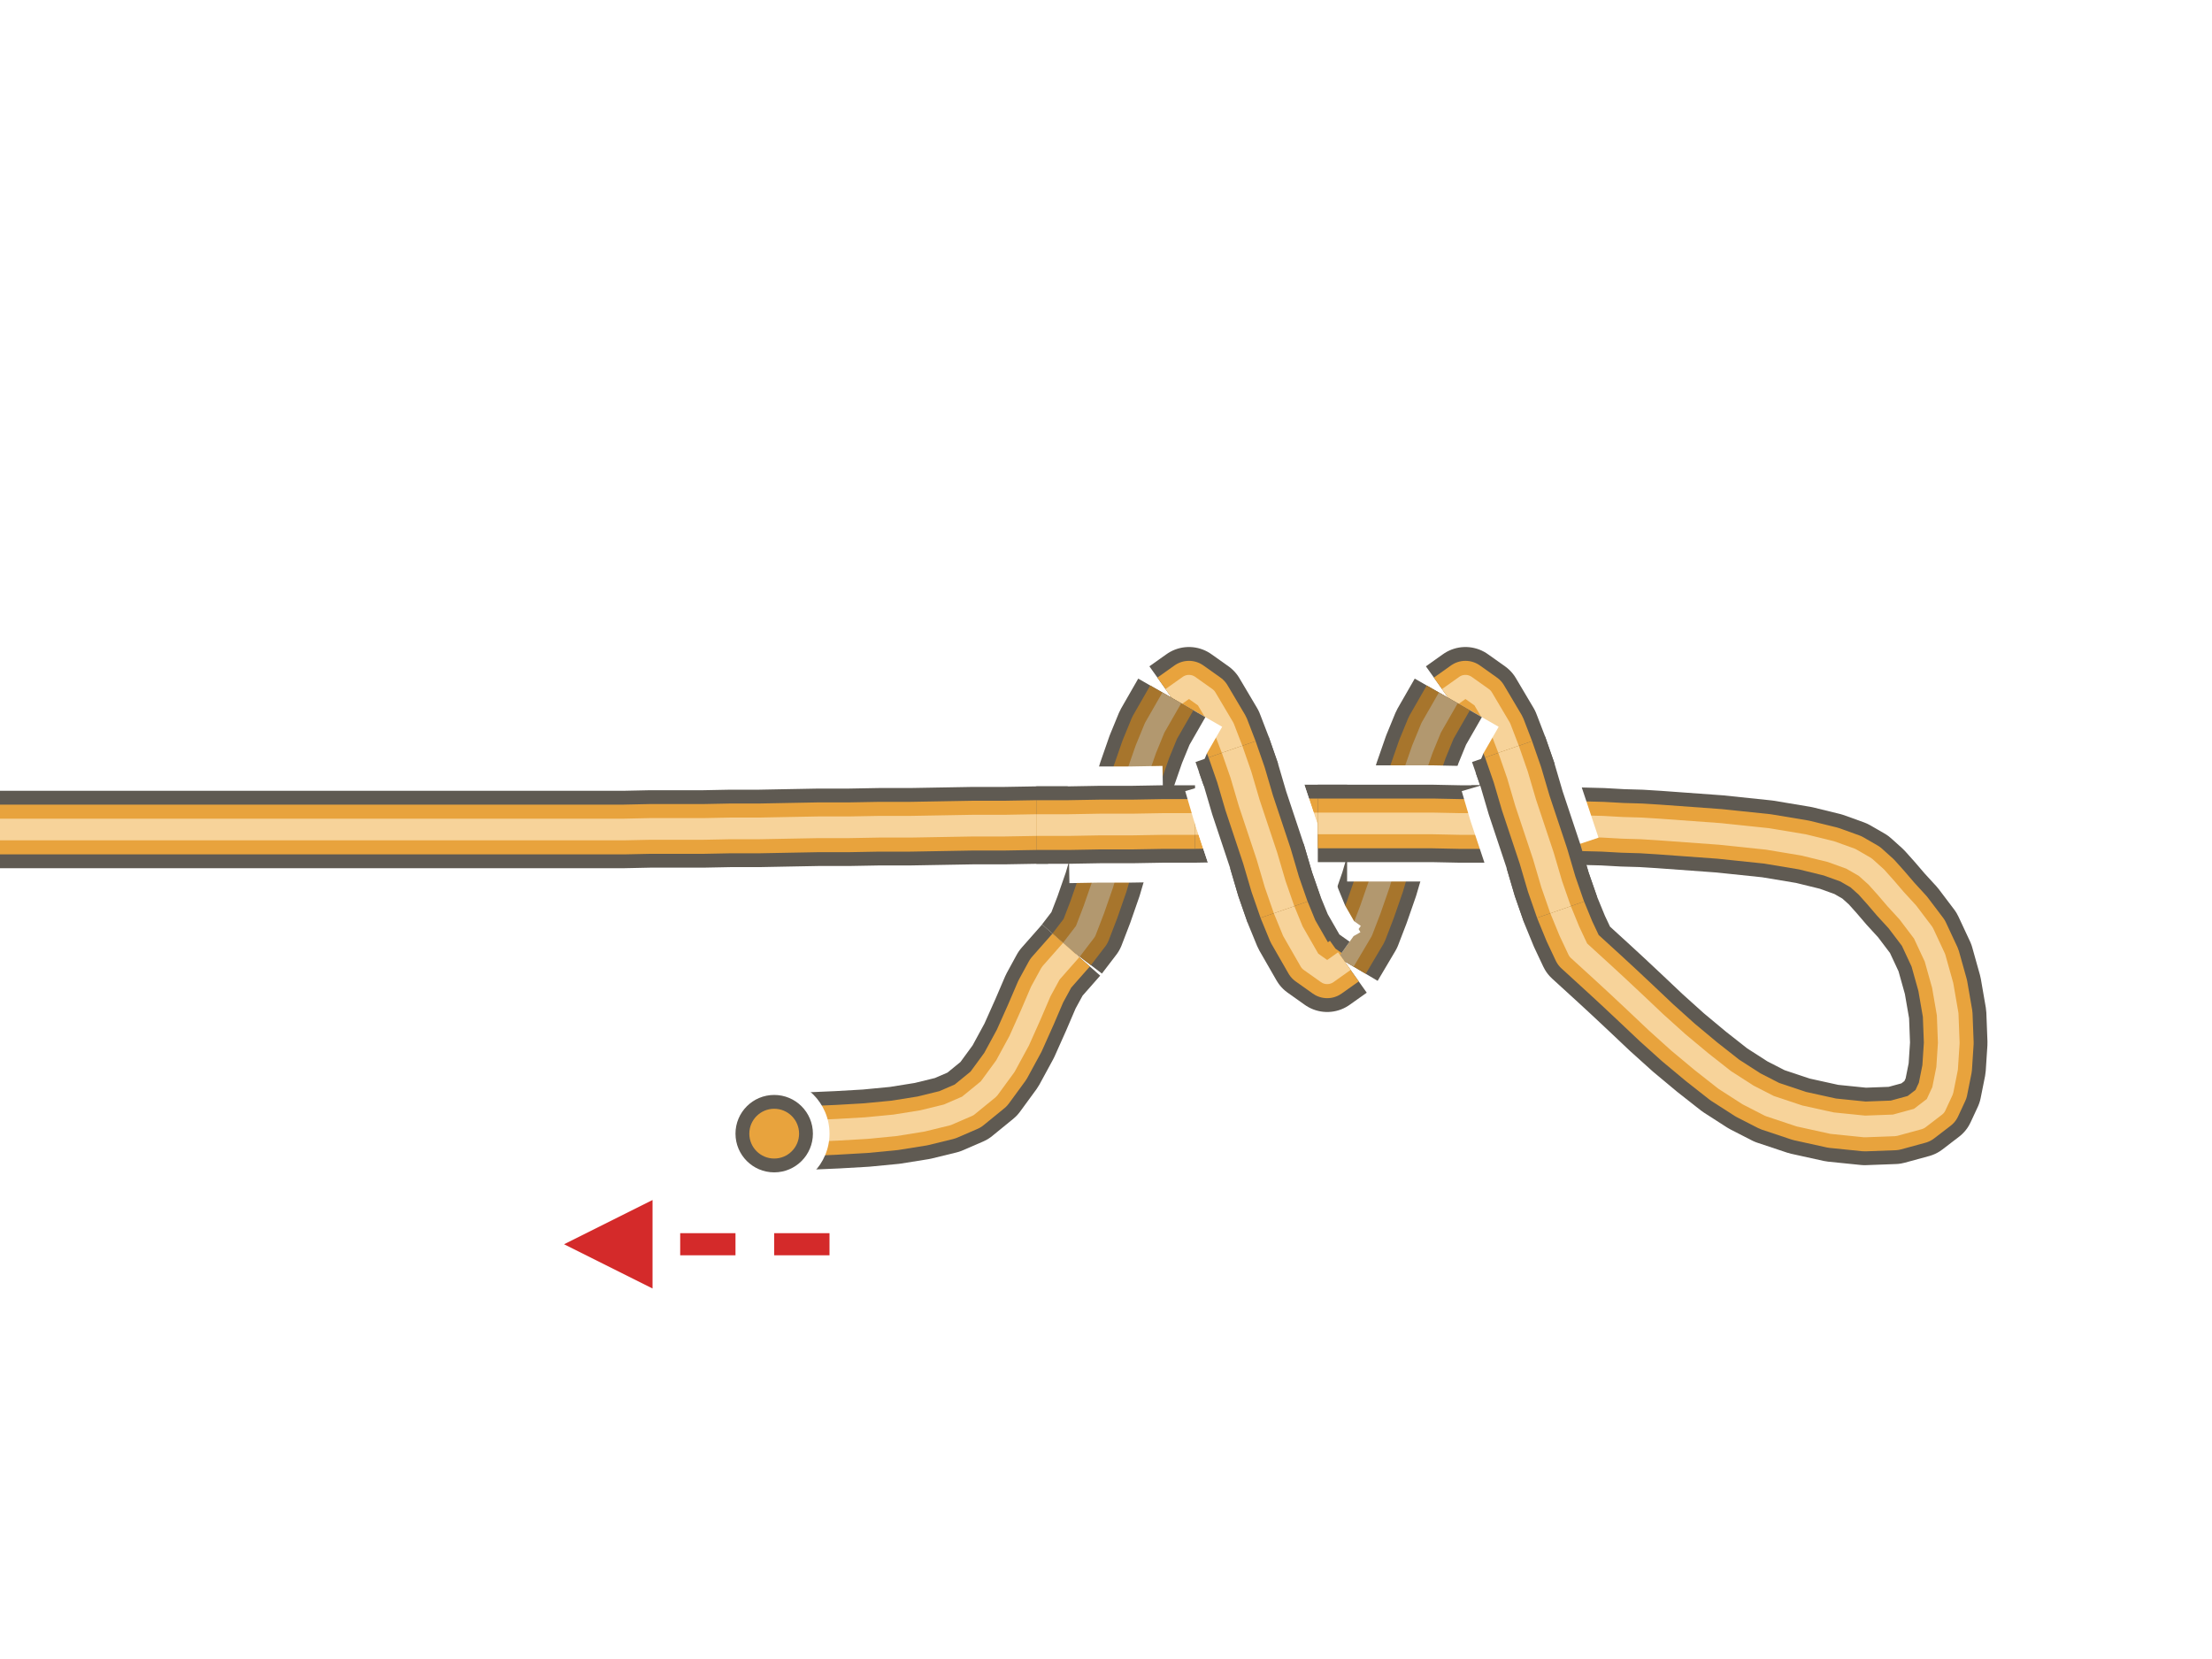
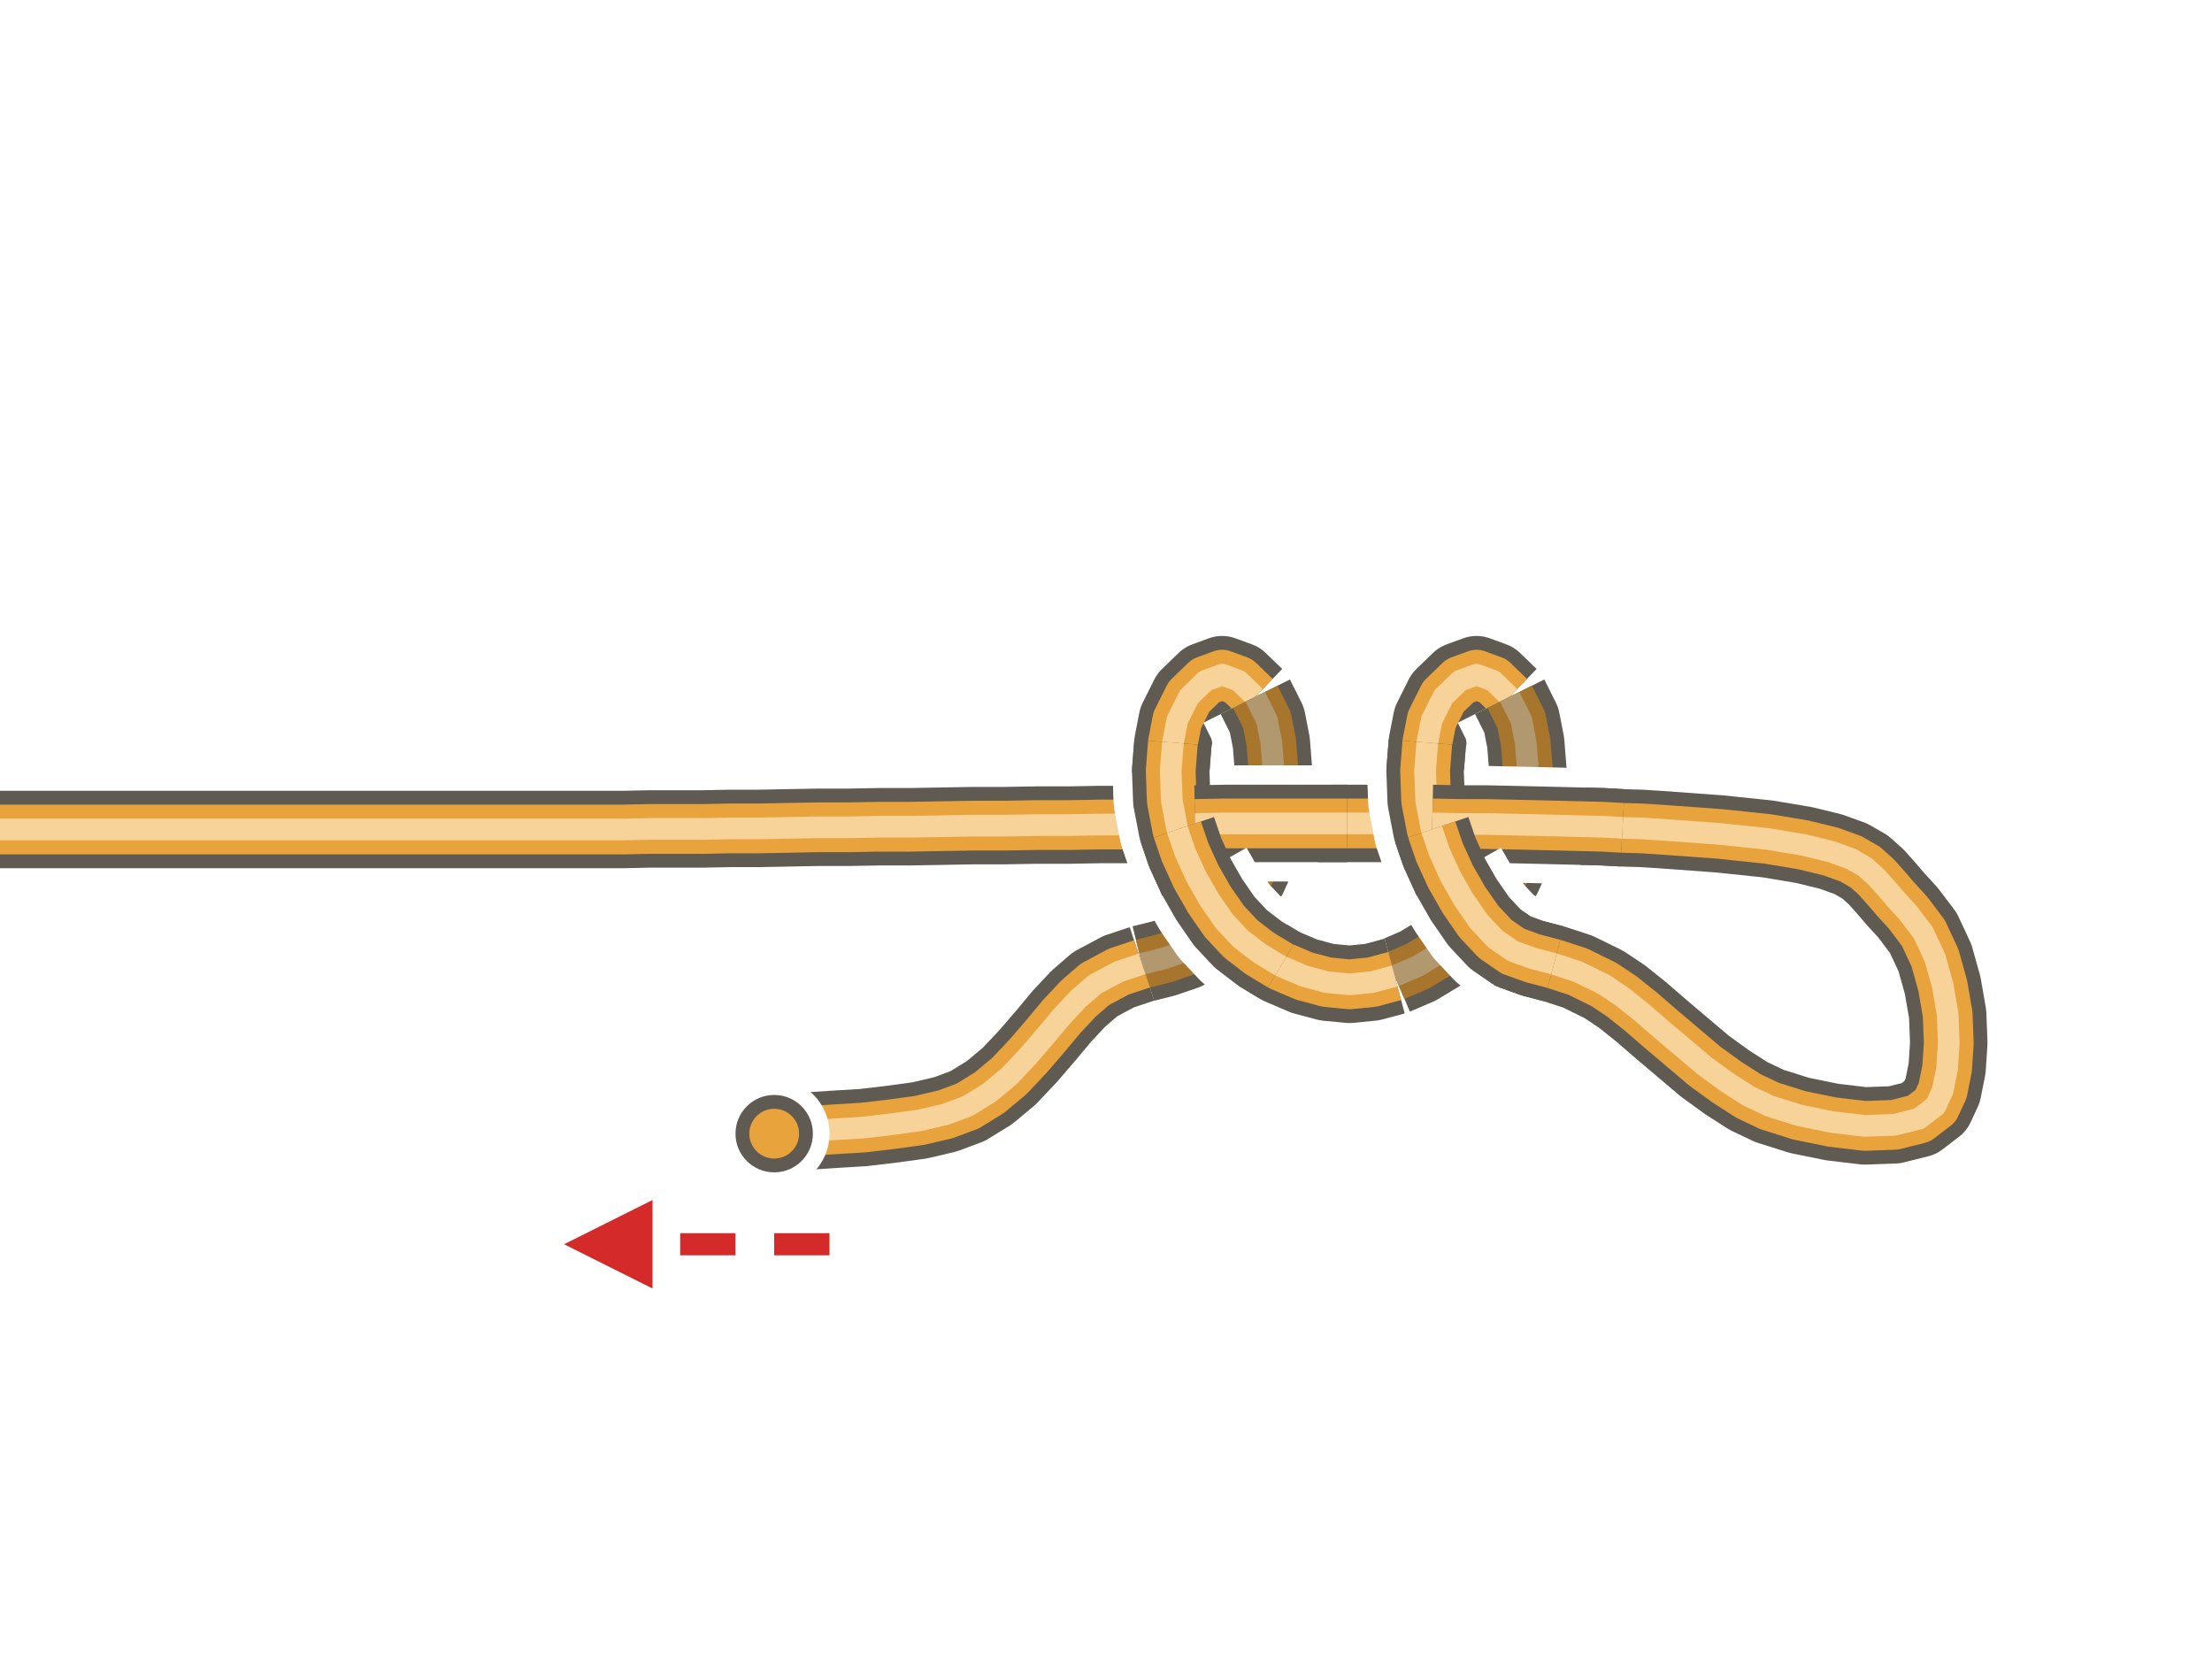
<svg xmlns="http://www.w3.org/2000/svg" viewBox="0 0 400 300" width="400" height="300">
  <defs>
    <marker id="ah" viewBox="0 0 10 10" refX="5" refY="5" markerWidth="4" markerHeight="4" orient="auto">
      <path d="M0 0L10 5L0 10z" fill="#d42a2a" />
    </marker>
-     <path id="p0" d="M-20 150l2.6 0l2.9 0l3.2 0l3.4 0l3.7 0l3.9 0l4.1 0l4.3 0l4.6 0l4.7 0l5 0l5.1 0l5.3 0l5.5 0l5.6 0l5.7 0l5.9 0l6.1 0l6.1 0l6.3 0l6.4 0l6.4 0l6.6 0l6.6 0l4.1 0l4.3 0l4.4 0l4.7-0.1l4.7 0l4.9 0l5.1-0.1l5.2 0l5.2-0.1l5.4-0.1l5.5 0l5.5-0.1l5.6 0l5.7-0.1l5.7-0.1l5.7 0l5.7-0.1l5.8 0l5.7-0.1l5.8 0l5.7-0.1l5.7 0l5.6-0.1l5.6 0l5.5 0l5.5 0l5.3 0l5.3 0l5.1 0l5 0l4.9 0.1l4.7 0l4.6 0.1l4.4 0.1l4.3 0.1l4 0.1l3.9 0.1l3.6 0.2l3.4 0.1l3.2 0.2l11 0.8l8.6 0.9l6.6 1.1l4.9 1.2l3.6 1.3l2.6 1.5l2 1.8l1.7 1.9l1.8 2.1l2.2 2.4l2.8 3.7l2.1 4.5l1.4 5l0.9 5.2l0.2 5.2l-0.3 4.6l-0.8 4l-1.3 2.8l-3 2.3l-4.4 1.2l-5.4 0.2l-5.9-0.6l-5.9-1.3l-5.4-1.8l-3.9-2l-4.2-2.7l-4.2-3.3l-4.2-3.5l-4-3.6l-3.7-3.5l-3.2-3l-2.6-2.4l-4.6-4.2l-1.6-3.4l-1.6-3.9l-1.6-4.6l-1.5-5.1l-1.6-4.8l-1.6-4.8l-1.5-5.1l-1.6-4.6l-1.5-3.9l-3.2-5.4l-3.1-2.2l-3.1 2.2" />
-     <path id="p1" d="M261.9 126.2l-3.1 5.4l-1.6 3.9l-1.6 4.6l-1.5 5.1l-1.6 4.8l-1.6 4.8l-1.5 5.1l-1.6 4.6l-1.5 3.9l-3.2 5.4" />
-     <path id="p2" d="M243.1 173.8l-3.1 2.2l-3.1-2.2l-3.1-5.4l-1.6-3.9l-1.6-4.6l-1.5-5.1l-1.6-4.8l-1.6-4.8l-1.5-5.1l-1.6-4.6l-1.5-3.9l-3.2-5.4l-3.1-2.2l-3.1 2.2" />
-     <path id="p3" d="M211.9 126.2l-3.1 5.4l-1.6 3.9l-1.6 4.6l-1.5 5.1l-1.6 4.8l-1.6 4.8l-1.5 5.1l-1.6 4.6l-1.5 3.9l-2.6 3.4" />
-     <path id="p4" d="M193.7 171.8l-3.7 4.2l-1.8 3.3l-1.8 4.2l-2.1 4.7l-2.5 4.6l-3 4.1l-3.8 3.1l-3.7 1.6l-4.5 1.1l-5 0.8l-5.2 0.5l-5.2 0.3l-4.6 0.2l-4 0.2l-2.8 0.3" />
-     <path id="p5" d="M187.4 149.2l5.8 0l5.7-0.1l5.8 0l5.7-0.1l5.7 0" />
-     <path id="p6" d="M193.2 149.2l5.7-0.1l5.8 0l5.7-0.1" />
-     <path id="p7" d="M232.2 164.5l-1.6-4.6l-1.5-5.1l-1.6-4.8l-1.6-4.8l-1.5-5.1l-1.6-4.6" />
-     <path id="p8" d="M229.1 154.8l-1.6-4.8l-1.6-4.8l-1.5-5.1" />
-     <path id="p9" d="M238.3 148.9l5.3 0l5.3 0l5.1 0l5 0l4.9 0.1l4.7 0" />
-     <path id="p10" d="M243.6 148.9l5.3 0l5.1 0l5 0l4.9 0.1" />
-     <path id="p11" d="M282.2 164.5l-1.6-4.6l-1.5-5.1l-1.6-4.8l-1.6-4.8l-1.5-5.1l-1.6-4.6" />
-     <path id="p12" d="M279.1 154.8l-1.6-4.8l-1.6-4.8l-1.5-5.1" />
+     <path id="p0" d="M-20 150l2.6 0l2.9 0l3.2 0l3.4 0l3.7 0l3.9 0l4.1 0l4.3 0l4.6 0l4.7 0l5 0l5.1 0l5.3 0l5.5 0l5.6 0l5.7 0l5.9 0l6.1 0l6.1 0l6.3 0l6.4 0l6.4 0l6.6 0l6.6 0l4.1 0l4.3 0l4.4 0l4.7-0.1l4.7 0l4.9 0l5.1-0.1l5.2 0l5.2-0.1l5.4-0.1l5.5 0l5.5-0.1l5.6 0l5.7-0.1l5.7-0.1l5.7 0l5.7-0.1l5.8 0l5.7-0.1l5.8 0l5.7-0.1l5.7 0l5.6-0.1l5.6 0l5.5 0l5.5 0l5.3 0l5.3 0l5.1 0l5 0l4.9 0.1l4.7 0l4.6 0.1l4.4 0.1l4.3 0.1l4 0.1l3.9 0.1l3.6 0.2l3.4 0.1l3.2 0.2l11 0.8l8.6 0.9l6.6 1.1l4.9 1.2l3.6 1.3l2.6 1.5l2 1.8l1.7 1.9l1.8 2.1l2.2 2.4l2.8 3.7l2.1 4.5l1.4 5l0.9 5.2l0.2 5.2l-0.3 4.6l-0.8 4l-1.3 2.8l-3 2.3l-4.4 1.1l-5.4 0.2l-5.9-0.7l-5.9-1.2l-5.4-1.7l-3.8-1.8l-3.9-2.5l-4-2.9l-3.9-3.3l-3.9-3.3l-3.7-3.2l-3.5-2.8l-3.3-2.2l-4.7-2.3l-4.3-1.4l-3.8-1l-3.6-1.3l-3.2-2.2l-3-3.2l-2.7-3.9l-2.4-4.2l-2-4.4l-1.4-4.1l-1-5.2l-0.2-5.4l0.4-5.1l0.8-4.1l2.1-4.2l3-2.9l3-1.1l3 1.1l3 2.9" />
+     <path id="p1" d="M273 126l2.1 4.2l0.8 4.1l0.4 5.1l-0.2 5.4l-1 5.2l-1.4 4.1l-2 4.4l-2.4 4.2l-2.7 3.9l-3 3.2l-3.4 2.6l-3.8 2.3l-4.2 1.8" />
+     <path id="p2" d="M252.2 176.5l-4.1 1.1l-4.1 0.4l-4.1-0.4l-4.1-1.1l-4.2-1.8l-3.8-2.3l-3.4-2.6l-3-3.2l-2.7-3.9l-2.4-4.2l-2-4.4l-1.4-4.1l-1-5.2l-0.2-5.4l0.4-5.1l0.8-4.1l2.1-4.2l3-2.9l3-1.1l3 1.1l3 2.9" />
+     <path id="p3" d="M227 126l2.1 4.2l0.8 4.1l0.4 5.1l-0.2 5.4l-1 5.2l-1.4 4.1l-2 4.4l-2.4 4.2l-2.7 3.9l-3 3.2l-3.3 2.2l-3.8 1.3l-4 1" />
+     <path id="p4" d="M206.5 174.3l-4.2 1.4l-4.3 2.3l-3 2.6l-3 3.2l-3 3.6l-3.1 3.6l-3.4 3.6l-3.6 3l-3.9 2.4l-4 1.5l-4.7 1.1l-5.1 0.7l-5.1 0.6l-5 0.3l-4.5 0.3l-3.8 0.2l-2.8 0.3" />
+     <path id="p5" d="M218.7 162.7l-2.4-4.2l-2-4.4l-1.4-4.1l-1-5.2l-0.2-5.4l0.4-5.1" />
+     <path id="p6" d="M216.3 158.5l-2-4.4l-1.4-4.1l-1-5.2l-0.2-5.4" />
+     <path id="p7" d="M216.1 149l5.6-0.1l5.6 0l5.5 0l5.5 0l5.3 0" />
+     <path id="p8" d="M221.7 148.9l5.6 0l5.5 0l5.5 0" />
+     <path id="p9" d="M264.7 162.7l-2.4-4.2l-2-4.4l-1.4-4.1l-1-5.2l-0.2-5.4l0.4-5.1" />
+     <path id="p10" d="M262.3 158.5l-2-4.4l-1.4-4.1l-1-5.2l-0.2-5.4" />
+     <path id="p11" d="M259 148.9l4.9 0.1l4.7 0l4.6 0.1l4.4 0.1l4.3 0.1l4 0.1l3.9 0.1l3.6 0.2" />
+     <path id="p12" d="M268.6 149l4.6 0.1l4.4 0.1l4.3 0.1l4 0.1" />
+     <path id="p13" d="M281 174.3l-3.8-1l-3.6-1.3l-3.2-2.2l-3-3.2l-2.7-3.9l-2.4-4.2l-2-4.4l-1.4-4.1" />
+     <path id="p14" d="M273.6 172l-3.2-2.2l-3-3.2l-2.7-3.9l-2.4-4.2" />
+     <path id="p15" d="M231.6 174.7l-3.8-2.3l-3.4-2.6l-3-3.2l-2.7-3.9l-2.4-4.2l-2-4.4l-1.4-4.1" />
+     <path id="p16" d="M227.8 172.4l-3.4-2.6l-3-3.2l-2.7-3.9l-2.4-4.2" />
  </defs>
  <rect width="100%" height="100%" fill="#ffffff" />
  <g fill="none" stroke-linejoin="round">
    <use href="#p0" stroke="#ffffff" stroke-width="21" />
    <use href="#p0" stroke="#5f5a52" stroke-width="14" />
    <use href="#p0" stroke="#e8a33d" stroke-width="9" />
    <use href="#p0" stroke="#f7d39a" stroke-width="3.92" />
    <use href="#p1" stroke="#ffffff" stroke-width="21" />
    <use href="#p1" stroke="#5f5a52" stroke-width="14" />
    <use href="#p1" stroke="#a7752c" stroke-width="9" />
    <use href="#p1" stroke="#b2986f" stroke-width="3.92" />
    <use href="#p2" stroke="#ffffff" stroke-width="21" />
    <use href="#p2" stroke="#5f5a52" stroke-width="14" />
    <use href="#p2" stroke="#e8a33d" stroke-width="9" />
    <use href="#p2" stroke="#f7d39a" stroke-width="3.92" />
    <use href="#p3" stroke="#ffffff" stroke-width="21" />
    <use href="#p3" stroke="#5f5a52" stroke-width="14" />
    <use href="#p3" stroke="#a7752c" stroke-width="9" />
    <use href="#p3" stroke="#b2986f" stroke-width="3.92" />
    <use href="#p4" stroke="#ffffff" stroke-width="21" />
    <use href="#p4" stroke="#5f5a52" stroke-width="14" />
    <use href="#p4" stroke="#e8a33d" stroke-width="9" />
    <use href="#p4" stroke="#f7d39a" stroke-width="3.92" />
    <circle cx="140" cy="205" r="10" fill="#ffffff" />
    <circle cx="140" cy="205" r="7" fill="#5f5a52" />
    <circle cx="140" cy="205" r="4.5" fill="#e8a33d" />
    <use href="#p6" stroke="#ffffff" stroke-width="21" />
    <use href="#p5" stroke="#5f5a52" stroke-width="14" />
    <use href="#p5" stroke="#e8a33d" stroke-width="9" />
    <use href="#p5" stroke="#f7d39a" stroke-width="3.92" />
    <use href="#p8" stroke="#ffffff" stroke-width="21" />
    <use href="#p7" stroke="#5f5a52" stroke-width="14" />
    <use href="#p7" stroke="#e8a33d" stroke-width="9" />
    <use href="#p7" stroke="#f7d39a" stroke-width="3.92" />
    <use href="#p10" stroke="#ffffff" stroke-width="21" />
    <use href="#p9" stroke="#5f5a52" stroke-width="14" />
    <use href="#p9" stroke="#e8a33d" stroke-width="9" />
    <use href="#p9" stroke="#f7d39a" stroke-width="3.92" />
    <use href="#p12" stroke="#ffffff" stroke-width="21" />
    <use href="#p11" stroke="#5f5a52" stroke-width="14" />
    <use href="#p11" stroke="#e8a33d" stroke-width="9" />
    <use href="#p11" stroke="#f7d39a" stroke-width="3.92" />
+     <use href="#p14" stroke="#ffffff" stroke-width="21" />
+     <use href="#p13" stroke="#5f5a52" stroke-width="14" />
+     <use href="#p13" stroke="#e8a33d" stroke-width="9" />
+     <use href="#p13" stroke="#f7d39a" stroke-width="3.92" />
+     <use href="#p16" stroke="#ffffff" stroke-width="21" />
+     <use href="#p15" stroke="#5f5a52" stroke-width="14" />
+     <use href="#p15" stroke="#e8a33d" stroke-width="9" />
+     <use href="#p15" stroke="#f7d39a" stroke-width="3.92" />
    <path d="M150 225l-2.6 0l-3.5 0l-4.2 0l-4.7 0l-5 0l-5 0l-4.7 0l-4.2 0l-3.5 0l-2.6 0" fill="none" stroke="#d42a2a" stroke-width="4" stroke-dasharray="10 7" marker-end="url(#ah)" />
  </g>
</svg>
